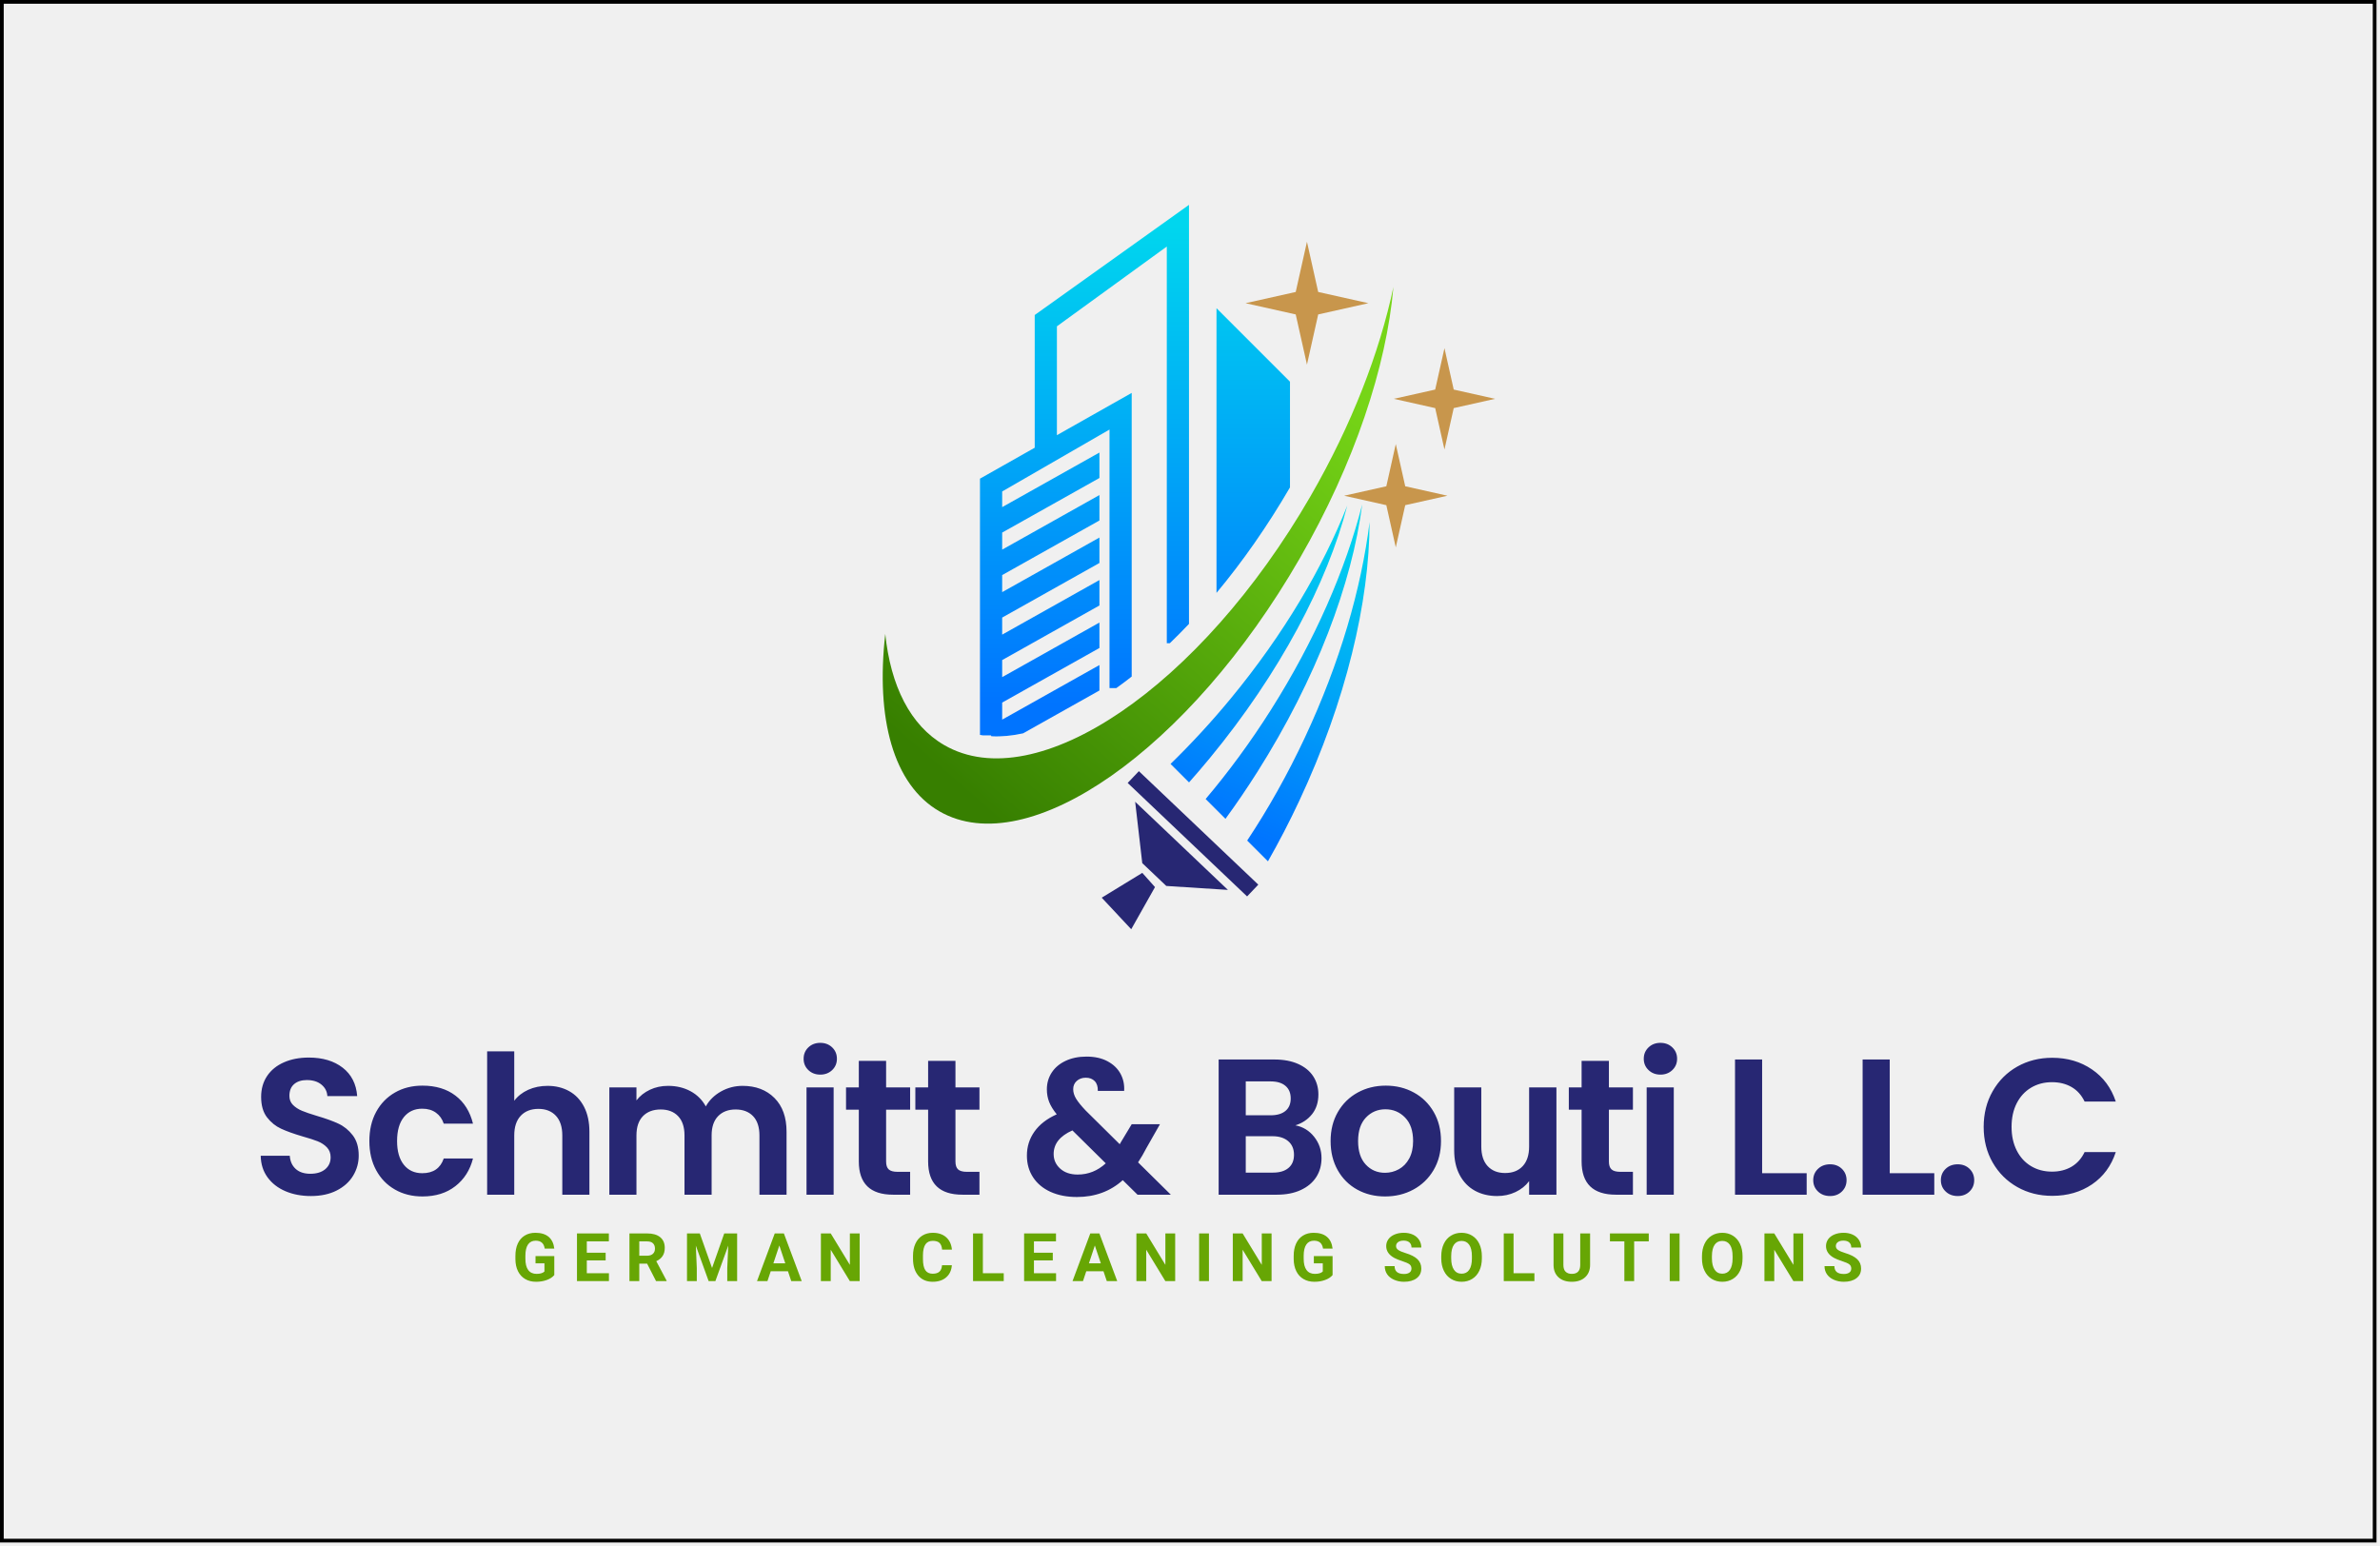
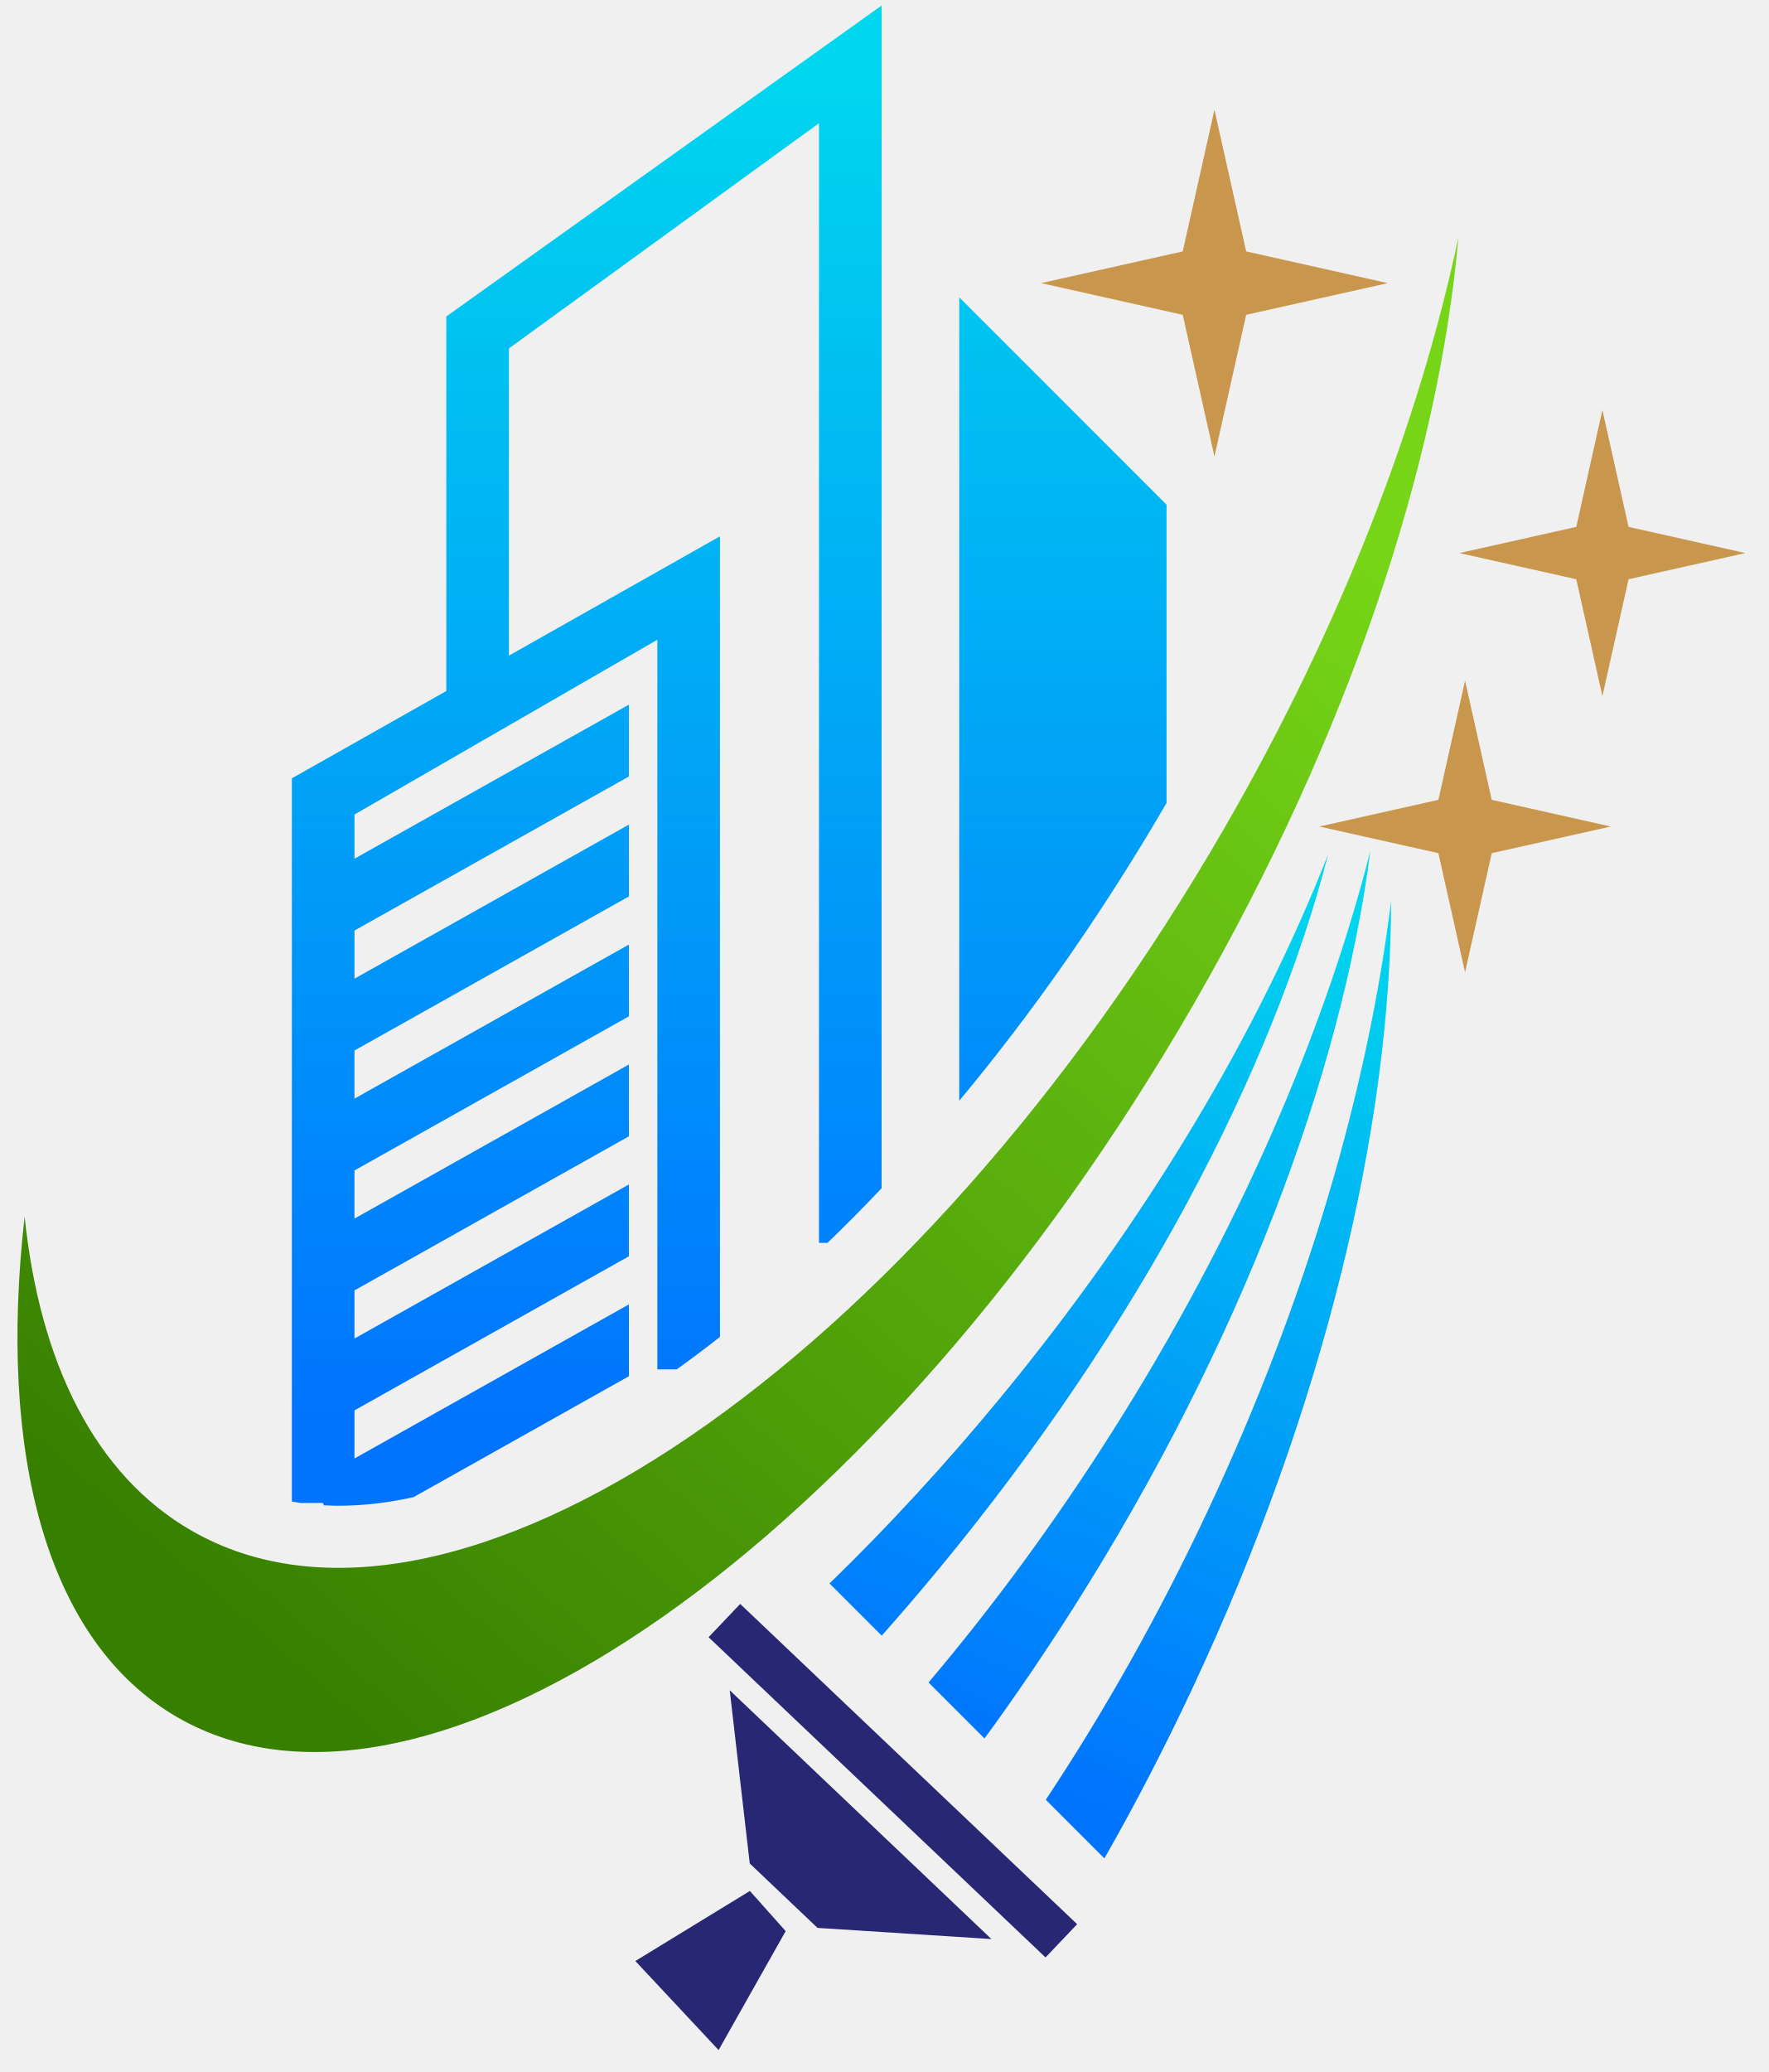
- <svg xmlns="http://www.w3.org/2000/svg" width="639" height="415" viewBox="0 0 639 415" fill="none">
-   <rect x="0.5" y="0.5" width="637.06" height="413.15" stroke="black" />
-   <g clip-path="url(#clip0_1636_58095)">
-     <path d="M148.82 337.25V342.35C148.347 342.917 147.673 343.357 146.8 343.67C145.933 343.99 144.973 344.15 143.92 344.15C142.813 344.15 141.843 343.907 141.01 343.42C140.177 342.933 139.53 342.23 139.07 341.31C138.617 340.397 138.387 339.317 138.38 338.07V337.2C138.38 335.927 138.593 334.82 139.02 333.88C139.453 332.947 140.077 332.233 140.89 331.74C141.697 331.247 142.647 331 143.74 331C145.253 331 146.44 331.36 147.3 332.08C148.153 332.807 148.66 333.86 148.82 335.24H146.25C146.137 334.507 145.877 333.97 145.47 333.63C145.07 333.29 144.52 333.12 143.82 333.12C142.92 333.12 142.237 333.457 141.77 334.13C141.303 334.81 141.067 335.813 141.06 337.14V337.96C141.06 339.3 141.313 340.313 141.82 341C142.333 341.687 143.08 342.03 144.06 342.03C145.053 342.03 145.76 341.817 146.18 341.39V339.19H143.78V337.25H148.82ZM162.61 336.36V338.42H157.55V341.85H163.49V343.97H154.91V331.17H163.47V333.31H157.55V336.36H162.61ZM176.14 343.97L173.74 339.28H171.64V343.97H169V331.17H173.75C175.263 331.17 176.43 331.507 177.25 332.18C178.07 332.853 178.48 333.807 178.48 335.04C178.48 335.913 178.29 336.64 177.91 337.22C177.537 337.807 176.967 338.273 176.2 338.62L178.97 343.85V343.97H176.14ZM171.64 333.31V337.15H173.76C174.427 337.15 174.94 336.98 175.3 336.64C175.667 336.307 175.85 335.843 175.85 335.25C175.85 334.65 175.677 334.177 175.33 333.83C174.99 333.483 174.463 333.31 173.75 333.31H171.64ZM184.45 331.17H187.89L191.18 340.45L194.45 331.17H197.91V343.97H195.26V340.47L195.53 334.43L192.07 343.97H190.26L186.82 334.44L187.08 340.47V343.97H184.45V331.17ZM212.44 343.97L211.56 341.33H206.93L206.05 343.97H203.25L208.01 331.17H210.46L215.25 343.97H212.44ZM209.24 334.41L207.64 339.2H210.84L209.24 334.41ZM230.81 331.17V343.97H228.17L223.04 335.55V343.97H220.4V331.17H223.04L228.18 339.61V331.17H230.81ZM252.92 339.71H255.56C255.46 341.083 254.953 342.167 254.04 342.96C253.12 343.753 251.91 344.15 250.41 344.15C248.77 344.15 247.48 343.597 246.54 342.49C245.6 341.383 245.13 339.867 245.13 337.94V337.16C245.13 335.927 245.347 334.843 245.78 333.91C246.213 332.97 246.833 332.25 247.64 331.75C248.447 331.25 249.38 331 250.44 331C251.92 331 253.11 331.393 254.01 332.18C254.917 332.973 255.44 334.083 255.58 335.51H252.94C252.873 334.683 252.643 334.087 252.25 333.72C251.857 333.347 251.253 333.16 250.44 333.16C249.567 333.16 248.91 333.473 248.47 334.1C248.037 334.733 247.813 335.71 247.8 337.03V338C247.8 339.387 248.01 340.397 248.43 341.03C248.85 341.67 249.51 341.99 250.41 341.99C251.223 341.99 251.83 341.803 252.23 341.43C252.637 341.063 252.867 340.49 252.92 339.71ZM263.89 331.17V341.85H269.49V343.97H261.25V331.17H263.89ZM282.66 336.36V338.42H277.6V341.85H283.54V343.97H274.96V331.17H283.52V333.31H277.6V336.36H282.66ZM297.16 343.97L296.27 341.33H291.65L290.77 343.97H287.96L292.73 331.17H295.17L299.96 343.97H297.16ZM293.95 334.41L292.36 339.2H295.56L293.95 334.41ZM315.52 331.17V343.97H312.88L307.75 335.55V343.97H305.11V331.17H307.75L312.89 339.61V331.17H315.52ZM324.59 331.17V343.97H321.95V331.17H324.59ZM341.4 331.17V343.97H338.76L333.63 335.55V343.97H330.99V331.17H333.63L338.77 339.61V331.17H341.4ZM357.78 337.25V342.35C357.307 342.917 356.637 343.357 355.77 343.67C354.903 343.99 353.943 344.15 352.89 344.15C351.783 344.15 350.813 343.907 349.98 343.42C349.14 342.933 348.493 342.23 348.04 341.31C347.587 340.397 347.353 339.317 347.34 338.07V337.2C347.34 335.927 347.557 334.82 347.99 333.88C348.423 332.947 349.043 332.233 349.85 331.74C350.663 331.247 351.613 331 352.7 331C354.22 331 355.407 331.36 356.26 332.08C357.12 332.807 357.627 333.86 357.78 335.24H355.22C355.1 334.507 354.84 333.97 354.44 333.63C354.04 333.29 353.487 333.12 352.78 333.12C351.887 333.12 351.207 333.457 350.74 334.13C350.267 334.81 350.027 335.813 350.02 337.14V337.96C350.02 339.3 350.277 340.313 350.79 341C351.297 341.687 352.043 342.03 353.03 342.03C354.023 342.03 354.73 341.817 355.15 341.39V339.19H352.75V337.25H357.78ZM378.96 340.61C378.96 340.11 378.783 339.727 378.43 339.46C378.077 339.193 377.443 338.913 376.53 338.62C375.617 338.327 374.893 338.037 374.36 337.75C372.907 336.963 372.18 335.903 372.18 334.57C372.18 333.883 372.377 333.267 372.77 332.72C373.157 332.18 373.717 331.757 374.45 331.45C375.177 331.15 375.993 331 376.9 331C377.813 331 378.63 331.163 379.35 331.49C380.063 331.823 380.617 332.293 381.01 332.9C381.403 333.5 381.6 334.183 381.6 334.95H378.97C378.97 334.363 378.783 333.907 378.41 333.58C378.043 333.26 377.527 333.1 376.86 333.1C376.213 333.1 375.713 333.237 375.36 333.51C375 333.777 374.82 334.133 374.82 334.58C374.82 335 375.03 335.35 375.45 335.63C375.87 335.91 376.487 336.173 377.3 336.42C378.8 336.873 379.893 337.433 380.58 338.1C381.26 338.767 381.6 339.597 381.6 340.59C381.6 341.703 381.183 342.573 380.35 343.2C379.51 343.833 378.38 344.15 376.96 344.15C375.98 344.15 375.083 343.967 374.27 343.6C373.463 343.24 372.847 342.747 372.42 342.12C372 341.493 371.79 340.767 371.79 339.94H374.43C374.43 341.353 375.273 342.06 376.96 342.06C377.587 342.06 378.077 341.933 378.43 341.68C378.783 341.427 378.96 341.07 378.96 340.61ZM397.86 337.29V337.86C397.86 339.12 397.637 340.223 397.19 341.17C396.743 342.123 396.107 342.857 395.28 343.37C394.453 343.89 393.503 344.15 392.43 344.15C391.37 344.15 390.423 343.893 389.59 343.38C388.757 342.873 388.113 342.147 387.66 341.2C387.2 340.253 386.967 339.163 386.96 337.93V337.3C386.96 336.04 387.187 334.93 387.64 333.97C388.093 333.01 388.737 332.277 389.57 331.77C390.397 331.257 391.343 331 392.41 331C393.477 331 394.423 331.257 395.25 331.77C396.083 332.277 396.727 333.01 397.18 333.97C397.633 334.93 397.86 336.037 397.86 337.29ZM395.19 337.9V337.28C395.19 335.94 394.95 334.92 394.47 334.22C393.99 333.527 393.303 333.18 392.41 333.18C391.523 333.18 390.84 333.523 390.36 334.21C389.88 334.897 389.637 335.907 389.63 337.24V337.86C389.63 339.167 389.87 340.18 390.35 340.9C390.837 341.62 391.53 341.98 392.43 341.98C393.317 341.98 393.997 341.633 394.47 340.94C394.943 340.247 395.183 339.233 395.19 337.9ZM406.37 331.17V341.85H411.97V343.97H403.74V331.17H406.37ZM424.27 331.17H426.92V339.6C426.92 341 426.48 342.107 425.6 342.92C424.727 343.74 423.53 344.15 422.01 344.15C420.517 344.15 419.33 343.753 418.45 342.96C417.577 342.167 417.13 341.08 417.11 339.7V331.17H419.75V339.62C419.75 340.46 419.95 341.07 420.35 341.45C420.75 341.837 421.303 342.03 422.01 342.03C423.497 342.03 424.25 341.25 424.27 339.69V331.17ZM442.67 331.17V333.31H438.75V343.97H436.12V333.31H432.25V331.17H442.67ZM450.94 331.17V343.97H448.3V331.17H450.94ZM467.85 337.29V337.86C467.85 339.12 467.63 340.223 467.19 341.17C466.743 342.123 466.103 342.857 465.27 343.37C464.443 343.89 463.493 344.15 462.42 344.15C461.36 344.15 460.413 343.893 459.58 343.38C458.753 342.873 458.11 342.147 457.65 341.2C457.19 340.253 456.96 339.163 456.96 337.93V337.3C456.96 336.04 457.187 334.93 457.64 333.97C458.093 333.01 458.733 332.277 459.56 331.77C460.393 331.257 461.343 331 462.41 331C463.47 331 464.417 331.257 465.25 331.77C466.077 332.277 466.717 333.01 467.17 333.97C467.623 334.93 467.85 336.037 467.85 337.29ZM465.18 337.9V337.28C465.18 335.94 464.94 334.92 464.46 334.22C463.98 333.527 463.297 333.18 462.41 333.18C461.523 333.18 460.84 333.523 460.36 334.21C459.88 334.897 459.637 335.907 459.63 337.24V337.86C459.63 339.167 459.87 340.18 460.35 340.9C460.83 341.62 461.52 341.98 462.42 341.98C463.307 341.98 463.987 341.633 464.46 340.94C464.933 340.247 465.173 339.233 465.18 337.9ZM484.14 331.17V343.97H481.5L476.37 335.55V343.97H473.73V331.17H476.37L481.51 339.61V331.17H484.14ZM497.04 340.61C497.04 340.11 496.863 339.727 496.51 339.46C496.157 339.193 495.523 338.913 494.61 338.62C493.697 338.327 492.973 338.037 492.44 337.75C490.987 336.963 490.26 335.903 490.26 334.57C490.26 333.883 490.453 333.267 490.84 332.72C491.233 332.18 491.793 331.757 492.52 331.45C493.253 331.15 494.073 331 494.98 331C495.893 331 496.707 331.163 497.42 331.49C498.133 331.823 498.69 332.293 499.09 332.9C499.483 333.5 499.68 334.183 499.68 334.95H497.04C497.04 334.363 496.857 333.907 496.49 333.58C496.123 333.26 495.603 333.1 494.93 333.1C494.29 333.1 493.79 333.237 493.43 333.51C493.077 333.777 492.9 334.133 492.9 334.58C492.9 335 493.107 335.35 493.52 335.63C493.94 335.91 494.557 336.173 495.37 336.42C496.87 336.873 497.963 337.433 498.65 338.1C499.337 338.767 499.68 339.597 499.68 340.59C499.68 341.703 499.26 342.573 498.42 343.2C497.587 343.833 496.46 344.15 495.04 344.15C494.053 344.15 493.157 343.967 492.35 343.6C491.543 343.24 490.927 342.747 490.5 342.12C490.073 341.493 489.86 340.767 489.86 339.94H492.51C492.51 341.353 493.353 342.06 495.04 342.06C495.667 342.06 496.157 341.933 496.51 341.68C496.863 341.427 497.04 341.07 497.04 340.61Z" fill="#67A604" />
-   </g>
-   <g clip-path="url(#clip1_1636_58095)">
-     <path d="M83.47 321.13C80.937 321.13 78.657 320.697 76.63 319.83C74.603 318.963 73 317.717 71.82 316.09C70.64 314.463 70.033 312.54 70 310.32H77.8C77.907 311.807 78.437 312.983 79.39 313.85C80.343 314.717 81.65 315.15 83.31 315.15C85.01 315.15 86.347 314.743 87.32 313.93C88.287 313.117 88.77 312.05 88.77 310.73C88.77 309.657 88.443 308.773 87.79 308.08C87.13 307.387 86.307 306.84 85.32 306.44C84.327 306.047 82.963 305.607 81.23 305.12C78.877 304.427 76.963 303.74 75.49 303.06C74.017 302.387 72.75 301.367 71.69 300C70.637 298.627 70.11 296.797 70.11 294.51C70.11 292.363 70.647 290.49 71.72 288.89C72.793 287.297 74.3 286.077 76.24 285.23C78.18 284.377 80.4 283.95 82.9 283.95C86.64 283.95 89.68 284.86 92.02 286.68C94.36 288.5 95.653 291.04 95.9 294.3H87.89C87.823 293.053 87.293 292.023 86.3 291.21C85.313 290.397 84.007 289.99 82.38 289.99C80.96 289.99 79.823 290.353 78.97 291.08C78.123 291.807 77.7 292.863 77.7 294.25C77.7 295.223 78.02 296.03 78.66 296.67C79.3 297.31 80.097 297.83 81.05 298.23C82.003 298.63 83.347 299.09 85.08 299.61C87.44 300.303 89.363 300.997 90.85 301.69C92.343 302.383 93.627 303.423 94.7 304.81C95.773 306.197 96.31 308.017 96.31 310.27C96.31 312.21 95.81 314.01 94.81 315.67C93.803 317.337 92.33 318.663 90.39 319.65C88.443 320.637 86.137 321.13 83.47 321.13ZM99.17 306.37C99.17 303.383 99.777 300.773 100.99 298.54C102.203 296.307 103.887 294.573 106.04 293.34C108.187 292.107 110.647 291.49 113.42 291.49C116.993 291.49 119.95 292.383 122.29 294.17C124.63 295.957 126.197 298.463 126.99 301.69H119.14C118.727 300.437 118.027 299.457 117.04 298.75C116.047 298.037 114.823 297.68 113.37 297.68C111.29 297.68 109.643 298.433 108.43 299.94C107.217 301.453 106.61 303.597 106.61 306.37C106.61 309.103 107.217 311.227 108.43 312.74C109.643 314.247 111.29 315 113.37 315C116.317 315 118.24 313.683 119.14 311.05H126.99C126.197 314.17 124.62 316.647 122.26 318.48C119.907 320.32 116.96 321.24 113.42 321.24C110.647 321.24 108.187 320.623 106.04 319.39C103.887 318.163 102.203 316.43 100.99 314.19C99.777 311.957 99.17 309.35 99.17 306.37ZM147.01 291.55C149.197 291.55 151.14 292.027 152.84 292.98C154.54 293.933 155.867 295.337 156.82 297.19C157.773 299.043 158.25 301.27 158.25 303.87V320.77H150.97V304.86C150.97 302.573 150.397 300.813 149.25 299.58C148.103 298.347 146.543 297.73 144.57 297.73C142.557 297.73 140.97 298.347 139.81 299.58C138.65 300.813 138.07 302.573 138.07 304.86V320.77H130.79V282.29H138.07V295.55C139.003 294.303 140.25 293.323 141.81 292.61C143.37 291.903 145.103 291.55 147.01 291.55ZM199.38 291.55C202.913 291.55 205.763 292.633 207.93 294.8C210.097 296.967 211.18 299.99 211.18 303.87V320.77H203.9V304.86C203.9 302.607 203.33 300.88 202.19 299.68C201.043 298.487 199.483 297.89 197.51 297.89C195.53 297.89 193.96 298.487 192.8 299.68C191.64 300.88 191.06 302.607 191.06 304.86V320.77H183.78V304.86C183.78 302.607 183.207 300.88 182.06 299.68C180.92 298.487 179.36 297.89 177.38 297.89C175.373 297.89 173.787 298.487 172.62 299.68C171.46 300.88 170.88 302.607 170.88 304.86V320.77H163.6V291.96H170.88V295.45C171.82 294.237 173.027 293.283 174.5 292.59C175.973 291.897 177.593 291.55 179.36 291.55C181.613 291.55 183.623 292.027 185.39 292.98C187.157 293.933 188.527 295.293 189.5 297.06C190.433 295.393 191.793 294.057 193.58 293.05C195.367 292.05 197.3 291.55 199.38 291.55ZM220.23 288.53C218.95 288.53 217.883 288.123 217.03 287.31C216.183 286.497 215.76 285.483 215.76 284.27C215.76 283.057 216.183 282.04 217.03 281.22C217.883 280.407 218.95 280 220.23 280C221.51 280 222.577 280.407 223.43 281.22C224.277 282.04 224.7 283.057 224.7 284.27C224.7 285.483 224.277 286.497 223.43 287.31C222.577 288.123 221.51 288.53 220.23 288.53ZM216.54 291.96H223.82V320.77H216.54V291.96ZM244.36 297.94H237.91V311.88C237.91 312.847 238.143 313.547 238.61 313.98C239.077 314.413 239.867 314.63 240.98 314.63H244.36V320.77H239.78C233.647 320.77 230.58 317.79 230.58 311.83V297.94H227.15V291.96H230.58V284.84H237.91V291.96H244.36V297.94ZM262.97 297.94H256.53V311.88C256.53 312.847 256.763 313.547 257.23 313.98C257.697 314.413 258.483 314.63 259.59 314.63H262.97V320.77H258.4C252.26 320.77 249.19 317.79 249.19 311.83V297.94H245.76V291.96H249.19V284.84H256.53V291.96H262.97V297.94ZM314.35 320.77H305.41L301.45 316.87C298.09 319.883 293.983 321.39 289.13 321.39C286.463 321.39 284.113 320.933 282.08 320.02C280.053 319.1 278.487 317.8 277.38 316.12C276.267 314.433 275.71 312.483 275.71 310.27C275.71 307.877 276.387 305.727 277.74 303.82C279.093 301.913 281.087 300.37 283.72 299.19C282.787 298.043 282.11 296.943 281.69 295.89C281.277 294.83 281.07 293.693 281.07 292.48C281.07 290.82 281.503 289.32 282.37 287.98C283.237 286.647 284.477 285.6 286.09 284.84C287.703 284.073 289.583 283.69 291.73 283.69C293.917 283.69 295.79 284.107 297.35 284.94C298.91 285.773 300.07 286.883 300.83 288.27C301.59 289.657 301.92 291.2 301.82 292.9H294.75C294.783 291.753 294.503 290.877 293.91 290.27C293.323 289.663 292.527 289.36 291.52 289.36C290.553 289.36 289.747 289.647 289.1 290.22C288.46 290.793 288.14 291.53 288.14 292.43C288.14 293.297 288.4 294.153 288.92 295C289.44 295.853 290.29 296.903 291.47 298.15L300.62 307.2C300.693 307.127 300.747 307.057 300.78 306.99C300.813 306.923 300.847 306.853 300.88 306.78L303.85 301.84H311.44L307.8 308.24C307.107 309.593 306.36 310.877 305.56 312.09L314.35 320.77ZM289.34 315.36C292.18 315.36 294.693 314.357 296.88 312.35L287.93 303.51C284.57 304.997 282.89 307.11 282.89 309.85C282.89 311.41 283.48 312.72 284.66 313.78C285.84 314.833 287.4 315.36 289.34 315.36ZM347.79 302.15C349.83 302.537 351.51 303.56 352.83 305.22C354.15 306.887 354.81 308.793 354.81 310.94C354.81 312.88 354.333 314.587 353.38 316.06C352.427 317.533 351.047 318.687 349.24 319.52C347.44 320.353 345.31 320.77 342.85 320.77H327.19V284.47H342.17C344.63 284.47 346.753 284.87 348.54 285.67C350.327 286.47 351.68 287.58 352.6 289C353.513 290.42 353.97 292.03 353.97 293.83C353.97 295.95 353.407 297.72 352.28 299.14C351.153 300.56 349.657 301.563 347.79 302.15ZM334.47 290.35V299.45H341.13C342.863 299.45 344.197 299.06 345.13 298.28C346.07 297.5 346.54 296.383 346.54 294.93C346.54 293.47 346.07 292.343 345.13 291.55C344.197 290.75 342.863 290.35 341.13 290.35H334.47ZM341.81 314.84C343.577 314.84 344.953 314.423 345.94 313.59C346.927 312.763 347.42 311.587 347.42 310.06C347.42 308.5 346.9 307.277 345.86 306.39C344.82 305.51 343.417 305.07 341.65 305.07H334.47V314.84H341.81ZM371.86 321.24C369.087 321.24 366.59 320.623 364.37 319.39C362.157 318.163 360.417 316.423 359.15 314.17C357.883 311.917 357.25 309.317 357.25 306.37C357.25 303.423 357.9 300.823 359.2 298.57C360.5 296.317 362.277 294.573 364.53 293.34C366.783 292.107 369.297 291.49 372.07 291.49C374.843 291.49 377.357 292.107 379.61 293.34C381.863 294.573 383.64 296.317 384.94 298.57C386.24 300.823 386.89 303.423 386.89 306.37C386.89 309.317 386.223 311.917 384.89 314.17C383.557 316.423 381.753 318.163 379.48 319.39C377.207 320.623 374.667 321.24 371.86 321.24ZM371.86 314.89C373.18 314.89 374.42 314.57 375.58 313.93C376.74 313.29 377.667 312.33 378.36 311.05C379.053 309.763 379.4 308.203 379.4 306.37C379.4 303.63 378.68 301.523 377.24 300.05C375.807 298.577 374.05 297.84 371.97 297.84C369.89 297.84 368.147 298.577 366.74 300.05C365.333 301.523 364.63 303.63 364.63 306.37C364.63 309.103 365.317 311.207 366.69 312.68C368.057 314.153 369.78 314.89 371.86 314.89ZM410.55 291.96H417.88V320.77H410.55V317.13C409.617 318.377 408.393 319.357 406.88 320.07C405.373 320.777 403.737 321.13 401.97 321.13C399.717 321.13 397.723 320.653 395.99 319.7C394.257 318.747 392.897 317.343 391.91 315.49C390.923 313.637 390.43 311.427 390.43 308.86V291.96H397.71V307.82C397.71 310.107 398.28 311.867 399.42 313.1C400.567 314.333 402.127 314.95 404.1 314.95C406.113 314.95 407.69 314.333 408.83 313.1C409.977 311.867 410.55 310.107 410.55 307.82V291.96ZM438.42 297.94H431.97V311.88C431.97 312.847 432.207 313.547 432.68 313.98C433.147 314.413 433.933 314.63 435.04 314.63H438.42V320.77H433.85C427.71 320.77 424.64 317.79 424.64 311.83V297.94H421.21V291.96H424.64V284.84H431.97V291.96H438.42V297.94ZM445.81 288.53C444.523 288.53 443.457 288.123 442.61 287.31C441.757 286.497 441.33 285.483 441.33 284.27C441.33 283.057 441.757 282.04 442.61 281.22C443.457 280.407 444.523 280 445.81 280C447.09 280 448.153 280.407 449 281.22C449.853 282.04 450.28 283.057 450.28 284.27C450.28 285.483 449.853 286.497 449 287.31C448.153 288.123 447.09 288.53 445.81 288.53ZM442.11 291.96H449.39V320.77H442.11V291.96ZM473.11 284.47V315H485.07V320.77H465.83V284.47H473.11ZM491.36 321.13C490.04 321.13 488.957 320.723 488.11 319.91C487.257 319.097 486.83 318.083 486.83 316.87C486.83 315.657 487.257 314.643 488.11 313.83C488.957 313.017 490.04 312.61 491.36 312.61C492.64 312.61 493.697 313.017 494.53 313.83C495.363 314.643 495.78 315.657 495.78 316.87C495.78 318.083 495.363 319.097 494.53 319.91C493.697 320.723 492.64 321.13 491.36 321.13ZM507.37 284.47V315H519.33V320.77H500.09V284.47H507.37ZM525.63 321.13C524.31 321.13 523.227 320.723 522.38 319.91C521.527 319.097 521.1 318.083 521.1 316.87C521.1 315.657 521.527 314.643 522.38 313.83C523.227 313.017 524.31 312.61 525.63 312.61C526.91 312.61 527.967 313.017 528.8 313.83C529.633 314.643 530.05 315.657 530.05 316.87C530.05 318.083 529.633 319.097 528.8 319.91C527.967 320.723 526.91 321.13 525.63 321.13ZM532.59 302.57C532.59 298.997 533.397 295.8 535.01 292.98C536.623 290.153 538.827 287.95 541.62 286.37C544.407 284.797 547.533 284.01 551 284.01C555.06 284.01 558.613 285.05 561.66 287.13C564.713 289.21 566.847 292.087 568.06 295.76H559.69C558.857 294.027 557.687 292.727 556.18 291.86C554.667 290.993 552.923 290.56 550.95 290.56C548.837 290.56 546.957 291.053 545.31 292.04C543.663 293.027 542.38 294.423 541.46 296.23C540.54 298.03 540.08 300.143 540.08 302.57C540.08 304.963 540.54 307.07 541.46 308.89C542.38 310.71 543.663 312.113 545.31 313.1C546.957 314.087 548.837 314.58 550.95 314.58C552.923 314.58 554.667 314.14 556.18 313.26C557.687 312.373 558.857 311.063 559.69 309.33H568.06C566.847 313.037 564.723 315.923 561.69 317.99C558.657 320.05 555.093 321.08 551 321.08C547.533 321.08 544.407 320.293 541.62 318.72C538.827 317.14 536.623 314.947 535.01 312.14C533.397 309.333 532.59 306.143 532.59 302.57Z" fill="#272773" />
-   </g>
-   <g clip-path="url(#clip2_1636_58095)">
-     <path fill-rule="evenodd" clip-rule="evenodd" d="M350.902 64.915L353.919 78.39L367.393 81.406L353.919 84.423L350.902 97.898L347.885 84.423L334.411 81.406L347.885 78.39L350.902 64.915Z" fill="#C8964C" />
-     <path fill-rule="evenodd" clip-rule="evenodd" d="M374.749 119.23L377.286 130.562L388.618 133.099L377.286 135.636L374.749 146.967L372.212 135.636L360.881 133.099L372.212 130.562L374.749 119.23Z" fill="#C8964C" />
-     <path fill-rule="evenodd" clip-rule="evenodd" d="M387.819 93.482L390.307 104.597L401.422 107.085L390.307 109.574L387.819 120.689L385.33 109.574L374.216 107.085L385.33 104.597L387.819 93.482Z" fill="#C8964C" />
-     <path fill-rule="evenodd" clip-rule="evenodd" d="M334.828 240.685L302.768 210.22L305.775 207.055L337.836 237.52L334.828 240.685ZM313.132 237.873L329.682 238.936L304.777 215.27L306.683 231.745L313.132 237.873Z" fill="#272773" />
-     <path fill-rule="evenodd" clip-rule="evenodd" d="M310.101 238.181L306.695 234.361L295.797 241.025L303.72 249.496L310.101 238.181Z" fill="#272773" />
-     <path fill-rule="evenodd" clip-rule="evenodd" d="M374.117 77.049C372.262 98.364 363.708 124.389 348.905 150.028C319.359 201.203 276.035 231.587 252.217 217.836C239.784 210.658 235.109 192.863 237.682 170.211C239.126 184.12 244.358 194.766 253.532 200.063C278.26 214.339 322.324 184.382 351.87 133.207C362.932 114.047 370.401 94.611 374.117 77.049Z" fill="url(#paint0_linear_1636_58095)" />
-     <path fill-rule="evenodd" clip-rule="evenodd" d="M319.228 167.512V55L277.809 84.58V120.21L263.113 128.517V197.314C263.383 197.364 263.654 197.409 263.927 197.45H266.051L266.177 197.675C268.88 197.821 271.728 197.547 274.686 196.898L295.183 185.393V178.561L269.07 193.218V188.639L295.183 173.982V167.15L269.07 181.808V177.228L295.183 162.57V155.739L269.07 170.397V165.817L295.183 151.159V144.328L269.07 158.986V154.406L295.183 139.749V132.917L269.07 147.574V142.995L295.183 128.338V121.506L269.07 136.163V131.958L297.889 115.331V184.743H299.728C301.099 183.762 302.473 182.731 303.846 181.651V105.493L283.766 116.843V87.616L313.271 66.194V172.705H314.082C315.806 171.046 317.523 169.313 319.228 167.512ZM326.616 159.188V82.754L346.344 102.484V130.86C340.278 141.288 333.603 150.804 326.616 159.188Z" fill="url(#paint1_linear_1636_58095)" />
-     <path fill-rule="evenodd" clip-rule="evenodd" d="M334.852 225.684C340.443 217.266 345.676 207.991 350.343 198.026C359.729 177.991 365.51 157.989 367.713 140.174C367.685 161.569 361.385 188.229 348.826 215.039C346.187 220.673 343.376 226.09 340.429 231.261L334.852 225.684ZM323.696 214.528C329.822 207.293 335.719 199.286 341.206 190.623C353.044 171.933 361.303 152.82 365.737 135.425C363.009 156.646 353.396 182.298 337.554 207.309C334.8 211.657 331.949 215.842 329.021 219.853L323.696 214.528ZM314.276 205.109C319.834 199.707 325.281 193.806 330.519 187.452C344.59 170.38 355.164 152.443 361.727 135.735C356.38 156.452 343.649 180.708 324.819 203.553C322.982 205.781 321.121 207.955 319.24 210.072L314.276 205.109Z" fill="url(#paint2_linear_1636_58095)" />
+ <svg xmlns="http://www.w3.org/2000/svg" width="76" height="89" viewBox="0 0 76 89" fill="none">
+   <g id="Original Logo 1" clip-path="url(#clip0_1_17091)">
+     <g id="Group">
+       <path id="Vector" fill-rule="evenodd" clip-rule="evenodd" d="M52.179 4.715L53.542 10.799L59.626 12.161L53.542 13.523L52.179 19.608L50.817 13.523L44.733 12.161L50.817 10.799L52.179 4.715Z" fill="#C8964C" />
+       <path id="Vector_2" fill-rule="evenodd" clip-rule="evenodd" d="M62.947 29.24L64.093 34.356L69.209 35.502L64.093 36.647L62.947 41.764L61.801 36.647L56.685 35.502L61.801 34.356L62.947 29.24Z" fill="#C8964C" />
+       <path id="Vector_3" fill-rule="evenodd" clip-rule="evenodd" d="M68.848 17.614L69.972 22.632L74.99 23.756L69.972 24.88L68.848 29.898L67.725 24.88L62.706 23.756L67.725 22.632L68.848 17.614Z" fill="#C8964C" />
+       <path id="Vector_4" fill-rule="evenodd" clip-rule="evenodd" d="M44.922 84.08L30.445 70.324L31.803 68.895L46.28 82.651L44.922 84.08ZM35.125 82.81L42.598 83.29L31.353 72.604L32.213 80.043L35.125 82.81Z" fill="#272773" />
+       <path id="Vector_5" fill-rule="evenodd" clip-rule="evenodd" d="M33.757 82.949L32.219 81.224L27.298 84.233L30.875 88.058L33.757 82.949Z" fill="#272773" />
+       <path id="Vector_6" fill-rule="evenodd" clip-rule="evenodd" d="M62.662 10.194C61.824 19.818 57.962 31.569 51.278 43.146C37.937 66.253 18.375 79.972 7.621 73.763C2.007 70.522 -0.104 62.487 1.058 52.259C1.71 58.539 4.072 63.346 8.214 65.738C19.38 72.184 39.276 58.658 52.617 35.551C57.611 26.899 60.984 18.124 62.662 10.194Z" fill="url(#paint0_linear_1_17091)" />
+       <path id="Vector_7" fill-rule="evenodd" clip-rule="evenodd" d="M37.878 51.04V0.238L19.176 13.594V29.682L12.54 33.433V64.497C12.662 64.519 12.785 64.54 12.908 64.558H13.867L13.924 64.66C15.144 64.726 16.43 64.602 17.766 64.309L27.021 59.114V56.029L15.23 62.647V60.58L27.021 53.962V50.877L15.23 57.495V55.427L27.021 48.809V45.724L15.23 52.343V50.275L27.021 43.656V40.572L15.23 47.191V45.123L27.021 38.505V35.42L15.23 42.038V39.97L27.021 33.352V30.267L15.23 36.885V34.987L28.243 27.479V58.821H29.073C29.692 58.378 30.313 57.912 30.933 57.424V23.037L21.866 28.162V14.965L35.188 5.292V53.385H35.554C36.333 52.636 37.108 51.853 37.878 51.04ZM41.214 47.282V12.77L50.121 21.678V34.491C47.383 39.199 44.369 43.496 41.214 47.282Z" fill="url(#paint1_linear_1_17091)" />
+       <path id="Vector_8" fill-rule="evenodd" clip-rule="evenodd" d="M44.933 77.306C47.457 73.506 49.82 69.318 51.927 64.818C56.165 55.772 58.776 46.74 59.77 38.696C59.758 48.357 56.913 60.395 51.242 72.5C50.051 75.044 48.782 77.49 47.451 79.825L44.933 77.306ZM39.895 72.269C42.661 69.002 45.324 65.387 47.802 61.475C53.147 53.036 56.876 44.406 58.878 36.552C57.646 46.134 53.306 57.717 46.153 69.01C44.909 70.973 43.622 72.863 42.3 74.674L39.895 72.269ZM35.642 68.016C38.152 65.577 40.611 62.913 42.976 60.044C49.33 52.335 54.104 44.236 57.067 36.692C54.653 46.046 48.905 56.999 40.403 67.314C39.573 68.32 38.733 69.301 37.883 70.257L35.642 68.016Z" fill="url(#paint2_linear_1_17091)" />
+     </g>
  </g>
  <defs>
-     <linearGradient id="paint0_linear_1636_58095" x1="366.059" y1="108.417" x2="268.251" y2="220.771" gradientUnits="userSpaceOnUse">
+     <linearGradient id="paint0_linear_1_17091" x1="59.023" y1="24.357" x2="14.86" y2="75.088" gradientUnits="userSpaceOnUse">
      <stop stop-color="#76D517" />
      <stop offset="1" stop-color="#377F00" />
    </linearGradient>
-     <linearGradient id="paint1_linear_1636_58095" x1="315.402" y1="60.767" x2="315.402" y2="189.173" gradientUnits="userSpaceOnUse">
+     <linearGradient id="paint1_linear_1_17091" x1="36.151" y1="2.842" x2="36.151" y2="60.821" gradientUnits="userSpaceOnUse">
      <stop stop-color="#00D6EE" />
      <stop offset="1" stop-color="#0074FF" />
    </linearGradient>
-     <linearGradient id="paint2_linear_1636_58095" x1="363.554" y1="140.016" x2="327.941" y2="221.272" gradientUnits="userSpaceOnUse">
+     <linearGradient id="paint2_linear_1_17091" x1="57.892" y1="38.625" x2="41.812" y2="75.314" gradientUnits="userSpaceOnUse">
      <stop stop-color="#00D6EE" />
      <stop offset="1" stop-color="#0074FF" />
    </linearGradient>
-     <clipPath id="clip0_1636_58095">
-       <rect width="361.3" height="13.15" fill="white" transform="translate(138.38 331)" />
-     </clipPath>
-     <clipPath id="clip1_1636_58095">
-       <rect width="498.06" height="41.39" fill="white" transform="translate(70 280)" />
-     </clipPath>
-     <clipPath id="clip2_1636_58095">
-       <rect width="165" height="195" fill="white" transform="translate(237 55)" />
+     <clipPath id="clip0_1_17091">
+       <rect width="74.502" height="88.048" fill="white" transform="translate(0.749023 0.238037)" />
    </clipPath>
  </defs>
</svg>
